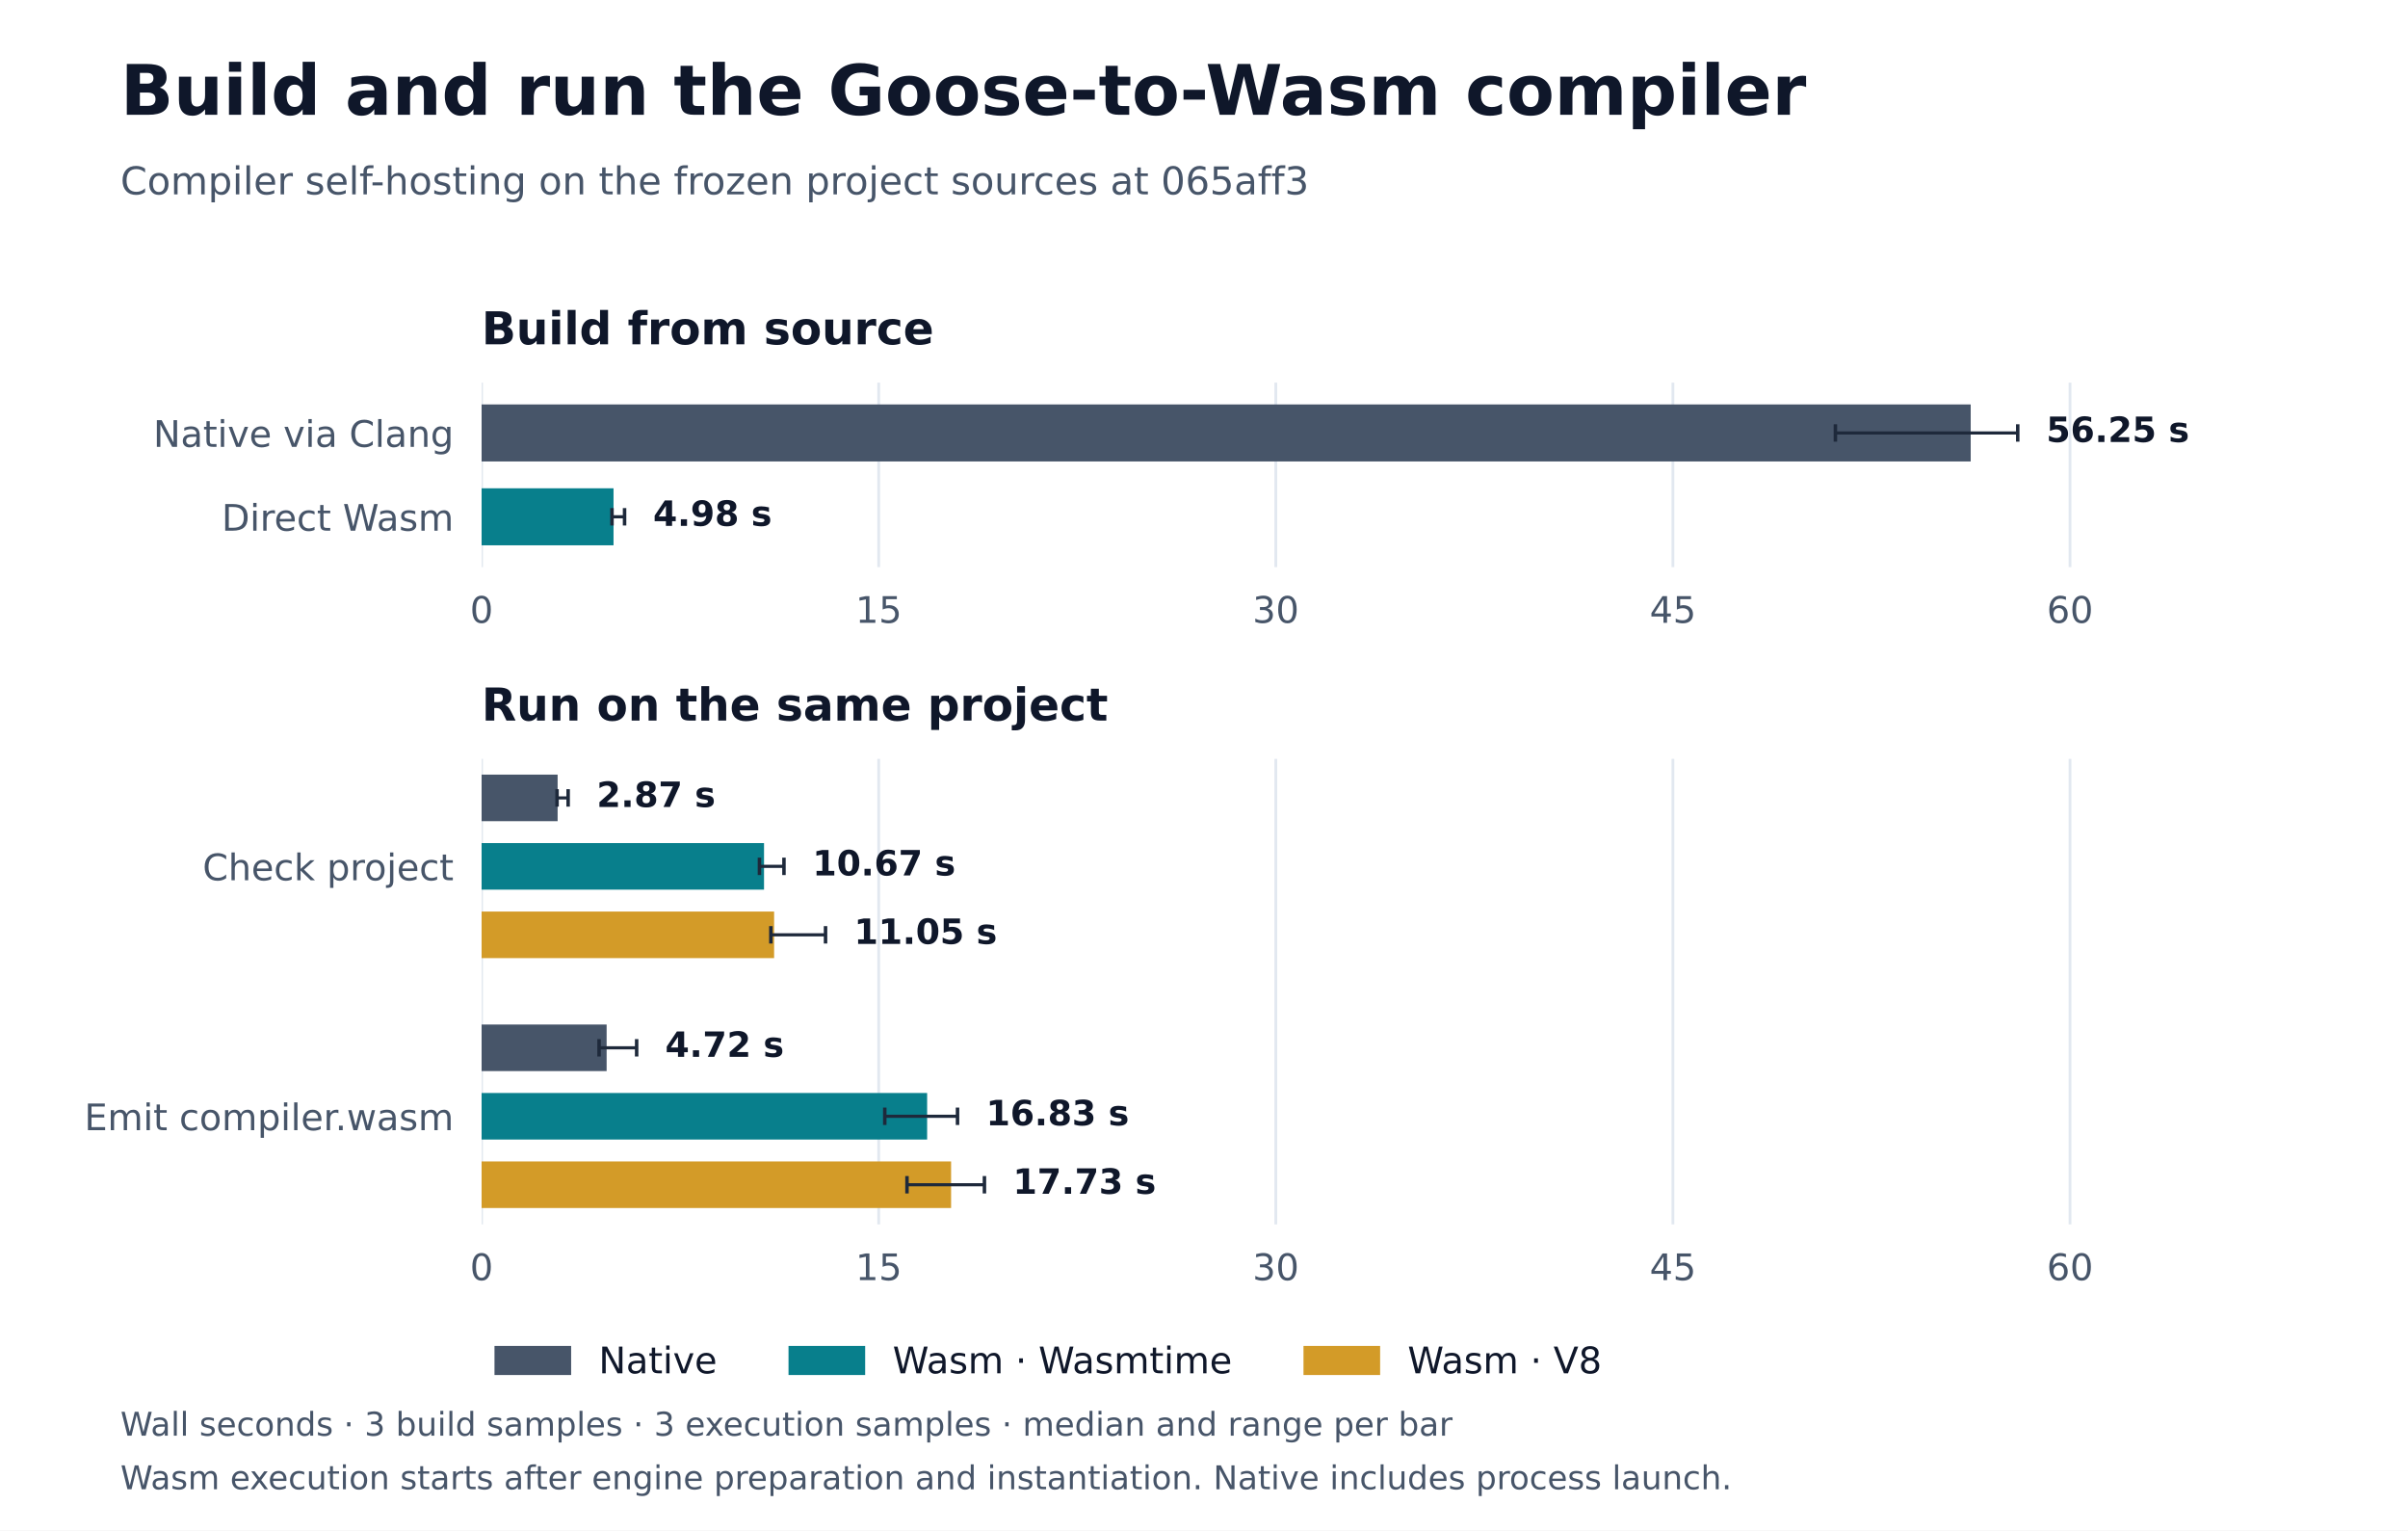
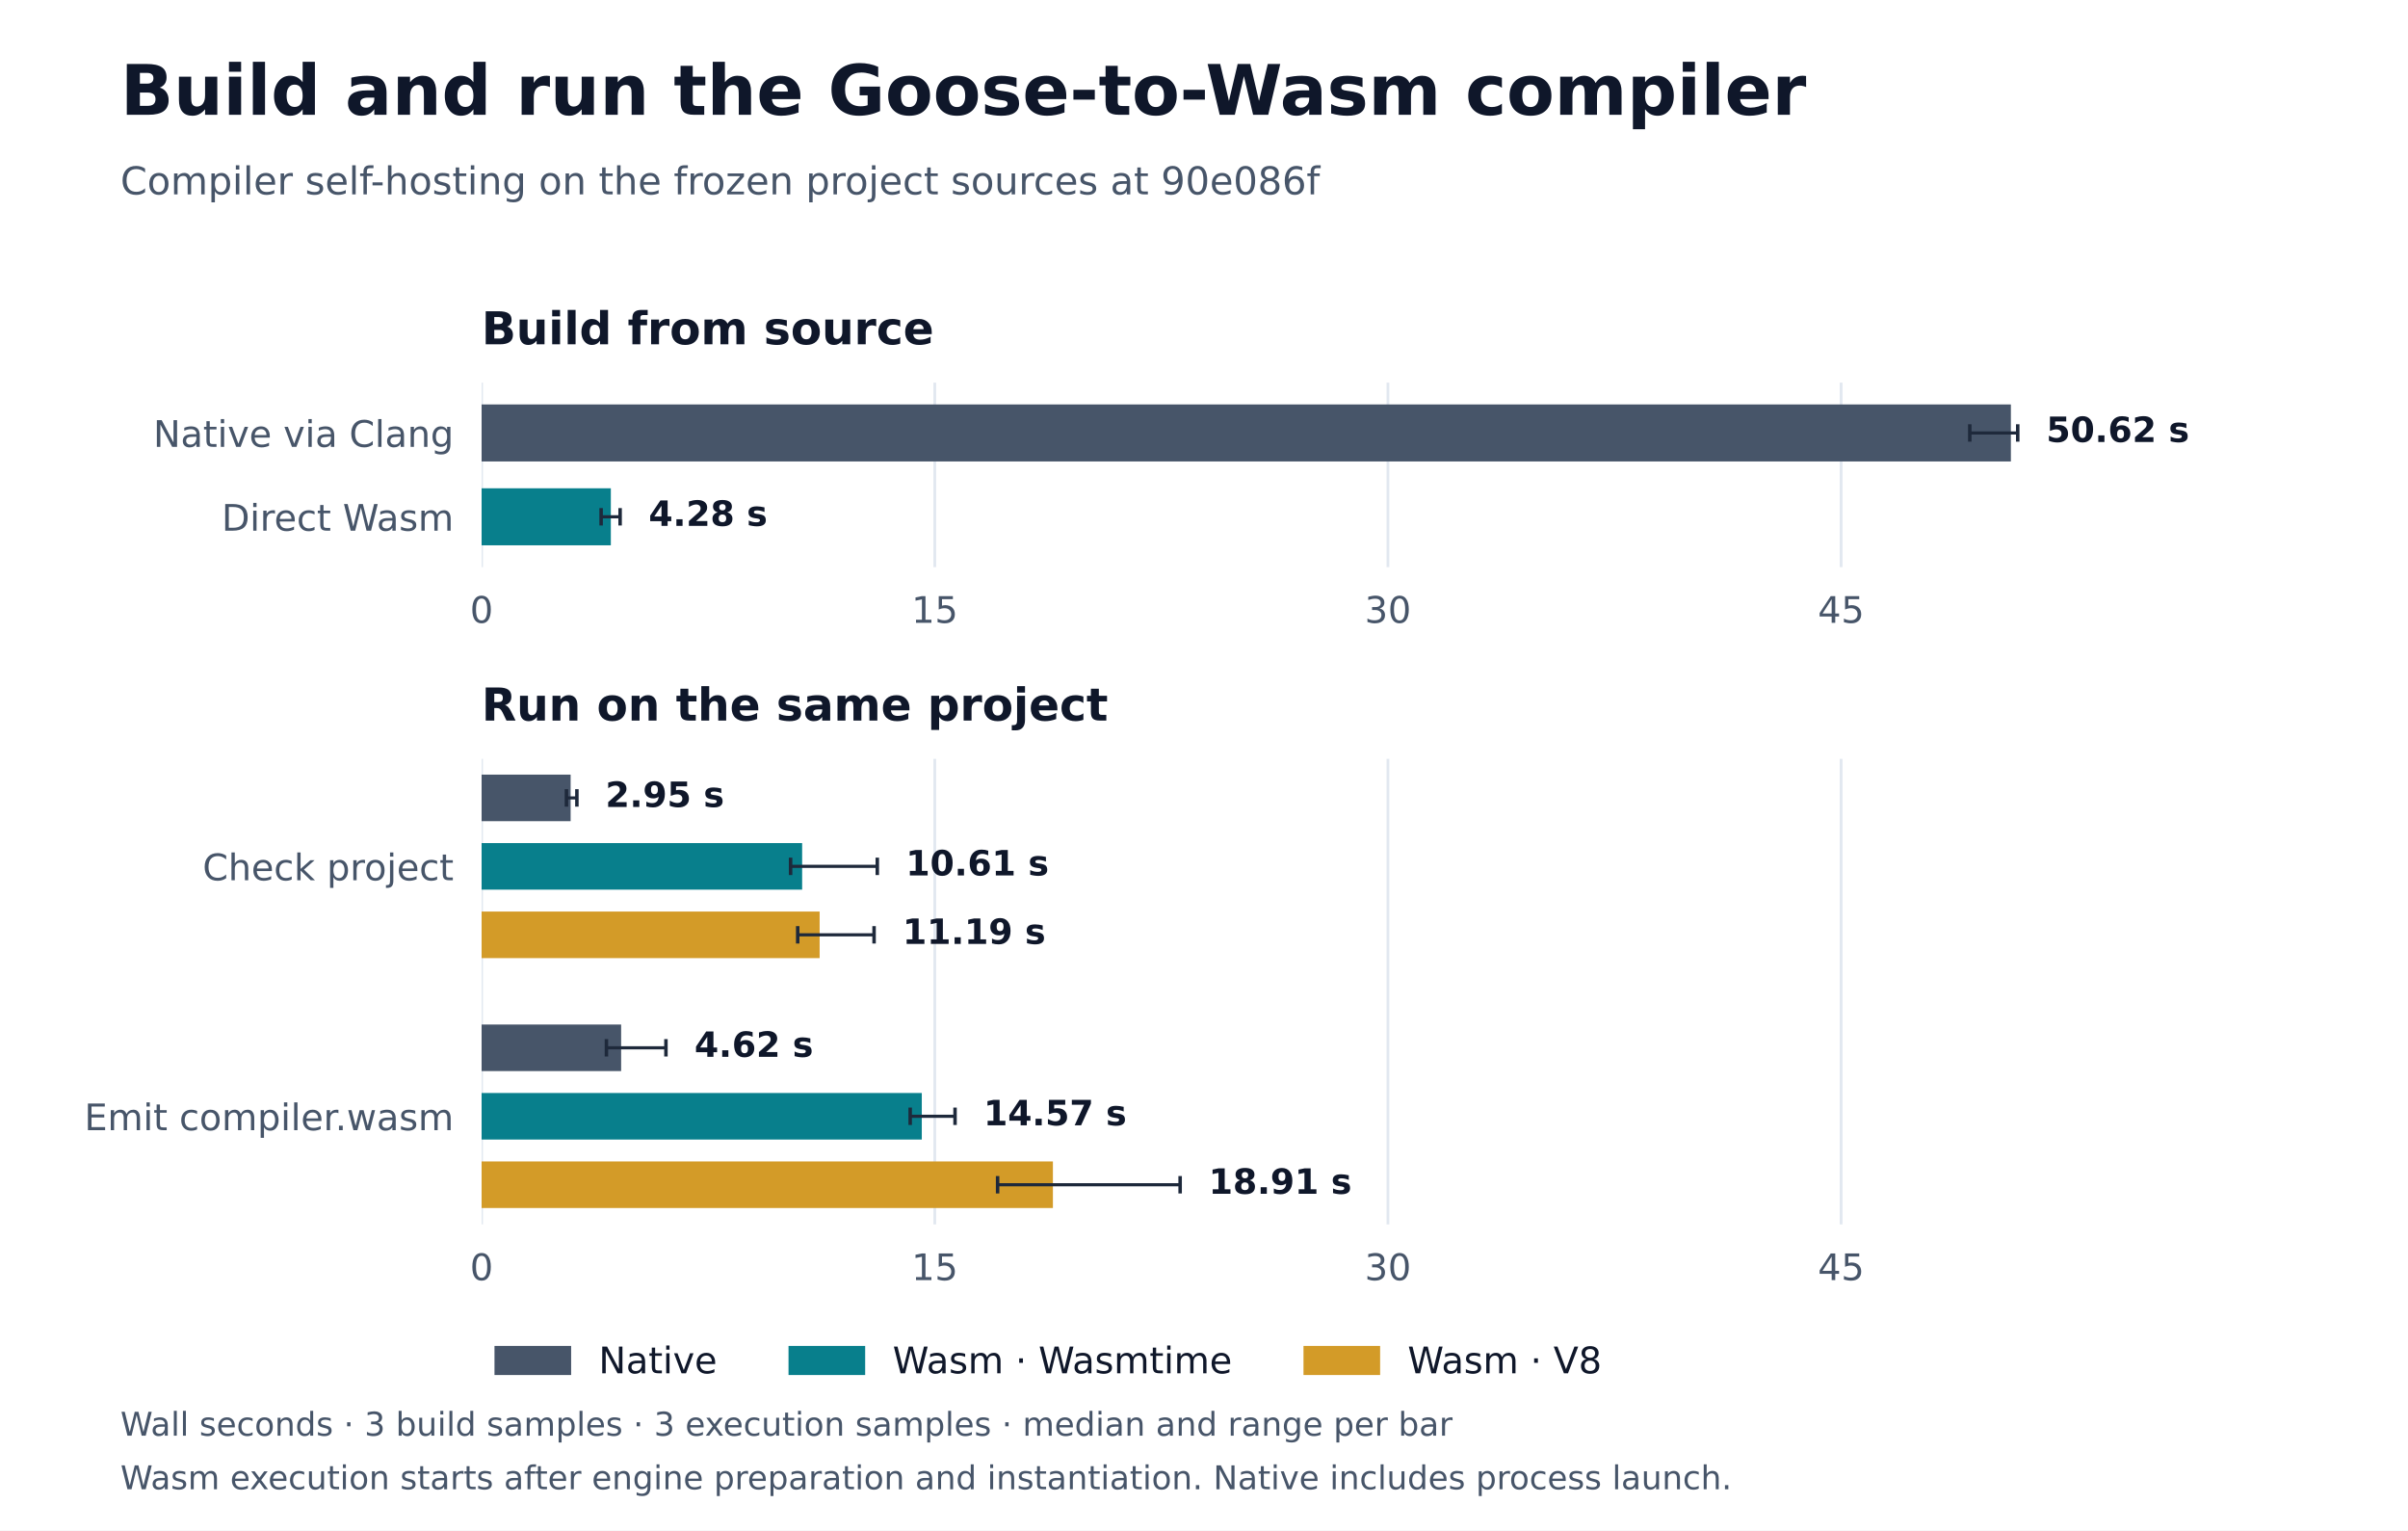
<svg xmlns="http://www.w3.org/2000/svg" xmlns:xlink="http://www.w3.org/1999/xlink" width="691.2pt" height="439.2pt" viewBox="0 0 691.2 439.2" version="1.1">
  <defs>
    <style type="text/css">*{stroke-linejoin: round; stroke-linecap: butt}</style>
  </defs>
  <g id="figure_1">
    <g id="patch_1">
      <path d="M 0 439.2 L 691.2 439.2 L 691.2 0 L 0 0 z " style="fill: #ffffff" />
    </g>
    <g id="axes_1">
      <g id="patch_2">
        <path d="M 138.24 162.735 L 649.728 162.735 L 649.728 109.8 L 138.24 109.8 z " style="fill: #ffffff" />
      </g>
      <g id="matplotlib.axis_1">
        <g id="xtick_1">
          <g id="line2d_1">
            <path d="M 138.24 162.735 L 138.24 109.8 " clip-path="url(#p8ee280f286)" style="fill: none; stroke: #e2e8f0; stroke-width: 0.8; stroke-linecap: square" />
          </g>
          <g id="line2d_2" />
          <g id="text_1">
            <text style="font-size: 10.5px; font-family: 'DejaVu Sans'; text-anchor: middle; fill: #475569" x="138.24" y="178.713" transform="rotate(-0 138.24 178.7125)">0</text>
          </g>
        </g>
        <g id="xtick_2">
          <g id="line2d_3">
-             <path d="M 252.226 162.735 L 252.226 109.8 " clip-path="url(#p8ee280f286)" style="fill: none; stroke: #e2e8f0; stroke-width: 0.8; stroke-linecap: square" />
+             <path d="M 268.319 162.735 L 268.319 109.8 " clip-path="url(#p8ee280f286)" style="fill: none; stroke: #e2e8f0; stroke-width: 0.8; stroke-linecap: square" />
          </g>
          <g id="line2d_4" />
          <g id="text_2">
-             <text style="font-size: 10.5px; font-family: 'DejaVu Sans'; text-anchor: middle; fill: #475569" x="252.226" y="178.713" transform="rotate(-0 252.2257 178.7125)">15</text>
+             <text style="font-size: 10.5px; font-family: 'DejaVu Sans'; text-anchor: middle; fill: #475569" x="268.319" y="178.713" transform="rotate(-0 268.3189 178.7125)">15</text>
          </g>
        </g>
        <g id="xtick_3">
          <g id="line2d_5">
-             <path d="M 366.211 162.735 L 366.211 109.8 " clip-path="url(#p8ee280f286)" style="fill: none; stroke: #e2e8f0; stroke-width: 0.8; stroke-linecap: square" />
+             <path d="M 398.398 162.735 L 398.398 109.8 " clip-path="url(#p8ee280f286)" style="fill: none; stroke: #e2e8f0; stroke-width: 0.8; stroke-linecap: square" />
          </g>
          <g id="line2d_6" />
          <g id="text_3">
-             <text style="font-size: 10.5px; font-family: 'DejaVu Sans'; text-anchor: middle; fill: #475569" x="366.211" y="178.713" transform="rotate(-0 366.2115 178.7125)">30</text>
+             <text style="font-size: 10.5px; font-family: 'DejaVu Sans'; text-anchor: middle; fill: #475569" x="398.398" y="178.713" transform="rotate(-0 398.3977 178.7125)">30</text>
          </g>
        </g>
        <g id="xtick_4">
          <g id="line2d_7">
-             <path d="M 480.197 162.735 L 480.197 109.8 " clip-path="url(#p8ee280f286)" style="fill: none; stroke: #e2e8f0; stroke-width: 0.8; stroke-linecap: square" />
+             <path d="M 528.477 162.735 L 528.477 109.8 " clip-path="url(#p8ee280f286)" style="fill: none; stroke: #e2e8f0; stroke-width: 0.8; stroke-linecap: square" />
          </g>
          <g id="line2d_8" />
          <g id="text_4">
-             <text style="font-size: 10.5px; font-family: 'DejaVu Sans'; text-anchor: middle; fill: #475569" x="480.197" y="178.713" transform="rotate(-0 480.1972 178.7125)">45</text>
-           </g>
-         </g>
-         <g id="xtick_5">
-           <g id="line2d_9">
-             <path d="M 594.183 162.735 L 594.183 109.8 " clip-path="url(#p8ee280f286)" style="fill: none; stroke: #e2e8f0; stroke-width: 0.8; stroke-linecap: square" />
-           </g>
-           <g id="line2d_10" />
-           <g id="text_5">
-             <text style="font-size: 10.5px; font-family: 'DejaVu Sans'; text-anchor: middle; fill: #475569" x="594.183" y="178.713" transform="rotate(-0 594.1829 178.7125)">60</text>
+             <text style="font-size: 10.5px; font-family: 'DejaVu Sans'; text-anchor: middle; fill: #475569" x="528.477" y="178.713" transform="rotate(-0 528.4766 178.7125)">45</text>
          </g>
        </g>
      </g>
      <g id="matplotlib.axis_2">
        <g id="ytick_1">
-           <g id="line2d_11" />
+           <g id="line2d_9" />
+           <g id="text_5">
+             <text style="font-size: 10.5px; font-family: 'DejaVu Sans'; text-anchor: end; fill: #475569" x="130.24" y="128.226" transform="rotate(-0 130.24 128.226)">Native via Clang</text>
+           </g>
+         </g>
+         <g id="ytick_2">
+           <g id="line2d_10" />
          <g id="text_6">
-             <text style="font-size: 10.5px; font-family: 'DejaVu Sans'; text-anchor: end; fill: #475569" x="130.24" y="128.226" transform="rotate(-0 130.24 128.226)">Native via Clang</text>
-           </g>
-         </g>
-         <g id="ytick_2">
-           <g id="line2d_12" />
-           <g id="text_7">
            <text style="font-size: 10.5px; font-family: 'DejaVu Sans'; text-anchor: end; fill: #475569" x="130.24" y="152.287" transform="rotate(-0 130.24 152.2874)">Direct Wasm</text>
          </g>
        </g>
      </g>
      <g id="patch_3">
-         <path d="M 138.24 116.056 L 565.676 116.056 L 565.676 132.418 L 138.24 132.418 z " clip-path="url(#p8ee280f286)" style="fill: #475569" />
+         <path d="M 138.24 116.056 L 577.211 116.056 L 577.211 132.418 L 138.24 132.418 z " clip-path="url(#p8ee280f286)" style="fill: #475569" />
      </g>
      <g id="patch_4">
-         <path d="M 138.24 140.117 L 176.109 140.117 L 176.109 156.479 L 138.24 156.479 z " clip-path="url(#p8ee280f286)" style="fill: #087f8c" />
+         <path d="M 138.24 140.117 L 175.336 140.117 L 175.336 156.479 L 138.24 156.479 z " clip-path="url(#p8ee280f286)" style="fill: #087f8c" />
      </g>
      <g id="LineCollection_1">
-         <path d="M 526.841 124.237 L 579.178 124.237 " clip-path="url(#p8ee280f286)" style="fill: none; stroke: #1e293b; stroke-width: 0.9" />
-       </g>
-       <g id="line2d_13">
+         <path d="M 565.412 124.237 L 579.178 124.237 " clip-path="url(#p8ee280f286)" style="fill: none; stroke: #1e293b; stroke-width: 0.9" />
+       </g>
+       <g id="line2d_11">
        <defs>
          <path id="m0acf684bec" d="M 0 2.5 L 0 -2.5 " style="stroke: #1e293b" />
        </defs>
        <g clip-path="url(#p8ee280f286)">
-           <use xlink:href="#m0acf684bec" x="526.841" y="124.237" style="fill: #1f77b4; stroke: #1e293b" />
+           <use xlink:href="#m0acf684bec" x="565.412" y="124.237" style="fill: #1f77b4; stroke: #1e293b" />
+         </g>
+       </g>
+       <g id="line2d_12">
+         <g clip-path="url(#p8ee280f286)">
+           <use xlink:href="#m0acf684bec" x="579.178" y="124.237" style="fill: #1f77b4; stroke: #1e293b" />
+         </g>
+       </g>
+       <g id="LineCollection_2">
+         <path d="M 172.549 148.298 L 178 148.298 " clip-path="url(#p8ee280f286)" style="fill: none; stroke: #1e293b; stroke-width: 0.9" />
+       </g>
+       <g id="line2d_13">
+         <g clip-path="url(#p8ee280f286)">
+           <use xlink:href="#m0acf684bec" x="172.549" y="148.298" style="fill: #1f77b4; stroke: #1e293b" />
        </g>
      </g>
      <g id="line2d_14">
        <g clip-path="url(#p8ee280f286)">
-           <use xlink:href="#m0acf684bec" x="579.178" y="124.237" style="fill: #1f77b4; stroke: #1e293b" />
-         </g>
-       </g>
-       <g id="LineCollection_2">
-         <path d="M 175.667 148.298 L 179.277 148.298 " clip-path="url(#p8ee280f286)" style="fill: none; stroke: #1e293b; stroke-width: 0.9" />
-       </g>
-       <g id="line2d_15">
-         <g clip-path="url(#p8ee280f286)">
-           <use xlink:href="#m0acf684bec" x="175.667" y="148.298" style="fill: #1f77b4; stroke: #1e293b" />
-         </g>
-       </g>
-       <g id="line2d_16">
-         <g clip-path="url(#p8ee280f286)">
-           <use xlink:href="#m0acf684bec" x="179.277" y="148.298" style="fill: #1f77b4; stroke: #1e293b" />
-         </g>
+           <use xlink:href="#m0acf684bec" x="178" y="148.298" style="fill: #1f77b4; stroke: #1e293b" />
+         </g>
+       </g>
+       <g id="text_7">
+         <text style="font-weight: 700; font-size: 10px; font-family: 'DejaVu Sans'; text-anchor: start; fill: #0f172a" x="587.362" y="126.834" transform="rotate(-0 587.3617 126.8345)">50.62 s</text>
      </g>
      <g id="text_8">
-         <text style="font-weight: 700; font-size: 10px; font-family: 'DejaVu Sans'; text-anchor: start; fill: #0f172a" x="587.362" y="126.834" transform="rotate(-0 587.3617 126.8345)">56.25 s</text>
+         <text style="font-weight: 700; font-size: 10px; font-family: 'DejaVu Sans'; text-anchor: start; fill: #0f172a" x="186.184" y="150.896" transform="rotate(-0 186.184 150.8958)">4.28 s</text>
      </g>
      <g id="text_9">
-         <text style="font-weight: 700; font-size: 10px; font-family: 'DejaVu Sans'; text-anchor: start; fill: #0f172a" x="187.461" y="150.896" transform="rotate(-0 187.4612 150.8958)">4.98 s</text>
-       </g>
-       <g id="text_10">
        <text style="font-weight: 700; font-size: 13px; font-family: 'DejaVu Sans'; text-anchor: start; fill: #0f172a" x="138.24" y="98.8" transform="rotate(-0 138.24 98.8)">Build from source</text>
      </g>
    </g>
    <g id="axes_2">
      <g id="patch_5">
        <path d="M 138.24 351.36 L 649.728 351.36 L 649.728 217.762 L 138.24 217.762 z " style="fill: #ffffff" />
      </g>
      <g id="matplotlib.axis_3">
+         <g id="xtick_5">
+           <g id="line2d_15">
+             <path d="M 138.24 351.36 L 138.24 217.762 " clip-path="url(#p224face17b)" style="fill: none; stroke: #e2e8f0; stroke-width: 0.8; stroke-linecap: square" />
+           </g>
+           <g id="line2d_16" />
+           <g id="text_10">
+             <text style="font-size: 10.5px; font-family: 'DejaVu Sans'; text-anchor: middle; fill: #475569" x="138.24" y="367.338" transform="rotate(-0 138.24 367.3375)">0</text>
+           </g>
+         </g>
        <g id="xtick_6">
          <g id="line2d_17">
-             <path d="M 138.24 351.36 L 138.24 217.762 " clip-path="url(#p224face17b)" style="fill: none; stroke: #e2e8f0; stroke-width: 0.8; stroke-linecap: square" />
+             <path d="M 268.319 351.36 L 268.319 217.762 " clip-path="url(#p224face17b)" style="fill: none; stroke: #e2e8f0; stroke-width: 0.8; stroke-linecap: square" />
          </g>
          <g id="line2d_18" />
          <g id="text_11">
-             <text style="font-size: 10.5px; font-family: 'DejaVu Sans'; text-anchor: middle; fill: #475569" x="138.24" y="367.338" transform="rotate(-0 138.24 367.3375)">0</text>
+             <text style="font-size: 10.5px; font-family: 'DejaVu Sans'; text-anchor: middle; fill: #475569" x="268.319" y="367.338" transform="rotate(-0 268.3189 367.3375)">15</text>
          </g>
        </g>
        <g id="xtick_7">
          <g id="line2d_19">
-             <path d="M 252.226 351.36 L 252.226 217.762 " clip-path="url(#p224face17b)" style="fill: none; stroke: #e2e8f0; stroke-width: 0.8; stroke-linecap: square" />
+             <path d="M 398.398 351.36 L 398.398 217.762 " clip-path="url(#p224face17b)" style="fill: none; stroke: #e2e8f0; stroke-width: 0.8; stroke-linecap: square" />
          </g>
          <g id="line2d_20" />
          <g id="text_12">
-             <text style="font-size: 10.5px; font-family: 'DejaVu Sans'; text-anchor: middle; fill: #475569" x="252.226" y="367.338" transform="rotate(-0 252.2257 367.3375)">15</text>
+             <text style="font-size: 10.5px; font-family: 'DejaVu Sans'; text-anchor: middle; fill: #475569" x="398.398" y="367.338" transform="rotate(-0 398.3977 367.3375)">30</text>
          </g>
        </g>
        <g id="xtick_8">
          <g id="line2d_21">
-             <path d="M 366.211 351.36 L 366.211 217.762 " clip-path="url(#p224face17b)" style="fill: none; stroke: #e2e8f0; stroke-width: 0.8; stroke-linecap: square" />
+             <path d="M 528.477 351.36 L 528.477 217.762 " clip-path="url(#p224face17b)" style="fill: none; stroke: #e2e8f0; stroke-width: 0.8; stroke-linecap: square" />
          </g>
          <g id="line2d_22" />
          <g id="text_13">
-             <text style="font-size: 10.5px; font-family: 'DejaVu Sans'; text-anchor: middle; fill: #475569" x="366.211" y="367.338" transform="rotate(-0 366.2115 367.3375)">30</text>
-           </g>
-         </g>
-         <g id="xtick_9">
-           <g id="line2d_23">
-             <path d="M 480.197 351.36 L 480.197 217.762 " clip-path="url(#p224face17b)" style="fill: none; stroke: #e2e8f0; stroke-width: 0.8; stroke-linecap: square" />
-           </g>
-           <g id="line2d_24" />
-           <g id="text_14">
-             <text style="font-size: 10.5px; font-family: 'DejaVu Sans'; text-anchor: middle; fill: #475569" x="480.197" y="367.338" transform="rotate(-0 480.1972 367.3375)">45</text>
-           </g>
-         </g>
-         <g id="xtick_10">
-           <g id="line2d_25">
-             <path d="M 594.183 351.36 L 594.183 217.762 " clip-path="url(#p224face17b)" style="fill: none; stroke: #e2e8f0; stroke-width: 0.8; stroke-linecap: square" />
-           </g>
-           <g id="line2d_26" />
-           <g id="text_15">
-             <text style="font-size: 10.5px; font-family: 'DejaVu Sans'; text-anchor: middle; fill: #475569" x="594.183" y="367.338" transform="rotate(-0 594.1829 367.3375)">60</text>
+             <text style="font-size: 10.5px; font-family: 'DejaVu Sans'; text-anchor: middle; fill: #475569" x="528.477" y="367.338" transform="rotate(-0 528.4766 367.3375)">45</text>
          </g>
        </g>
      </g>
      <g id="matplotlib.axis_4">
        <g id="ytick_3">
-           <g id="line2d_27" />
-           <g id="text_16">
+           <g id="line2d_23" />
+           <g id="text_14">
            <text style="font-size: 10.5px; font-family: 'DejaVu Sans'; text-anchor: end; fill: #475569" x="130.24" y="252.597" transform="rotate(-0 130.24 252.5967)">Check project</text>
          </g>
        </g>
        <g id="ytick_4">
-           <g id="line2d_28" />
-           <g id="text_17">
+           <g id="line2d_24" />
+           <g id="text_15">
            <text style="font-size: 10.5px; font-family: 'DejaVu Sans'; text-anchor: end; fill: #475569" x="130.24" y="324.307" transform="rotate(-0 130.24 324.3073)">Emit compiler.wasm</text>
          </g>
        </g>
      </g>
      <g id="patch_6">
-         <path d="M 138.24 222.281 L 160.064 222.281 L 160.064 235.641 L 138.24 235.641 z " clip-path="url(#p224face17b)" style="fill: #475569" />
+         <path d="M 138.24 222.281 L 163.794 222.281 L 163.794 235.641 L 138.24 235.641 z " clip-path="url(#p224face17b)" style="fill: #475569" />
      </g>
      <g id="patch_7">
-         <path d="M 138.24 241.928 L 219.308 241.928 L 219.308 255.287 L 138.24 255.287 z " clip-path="url(#p224face17b)" style="fill: #087f8c" />
+         <path d="M 138.24 241.928 L 230.249 241.928 L 230.249 255.287 L 138.24 255.287 z " clip-path="url(#p224face17b)" style="fill: #087f8c" />
      </g>
      <g id="patch_8">
-         <path d="M 138.24 261.574 L 222.202 261.574 L 222.202 274.934 L 138.24 274.934 z " clip-path="url(#p224face17b)" style="fill: #d39b28" />
+         <path d="M 138.24 261.574 L 235.272 261.574 L 235.272 274.934 L 138.24 274.934 z " clip-path="url(#p224face17b)" style="fill: #d39b28" />
      </g>
      <g id="patch_9">
-         <path d="M 138.24 293.992 L 174.13 293.992 L 174.13 307.351 L 138.24 307.351 z " clip-path="url(#p224face17b)" style="fill: #475569" />
+         <path d="M 138.24 293.992 L 178.293 293.992 L 178.293 307.351 L 138.24 307.351 z " clip-path="url(#p224face17b)" style="fill: #475569" />
      </g>
      <g id="patch_10">
-         <path d="M 138.24 313.638 L 266.126 313.638 L 266.126 326.998 L 138.24 326.998 z " clip-path="url(#p224face17b)" style="fill: #087f8c" />
+         <path d="M 138.24 313.638 L 264.596 313.638 L 264.596 326.998 L 138.24 326.998 z " clip-path="url(#p224face17b)" style="fill: #087f8c" />
      </g>
      <g id="patch_11">
-         <path d="M 138.24 333.285 L 273.004 333.285 L 273.004 346.645 L 138.24 346.645 z " clip-path="url(#p224face17b)" style="fill: #d39b28" />
+         <path d="M 138.24 333.285 L 302.228 333.285 L 302.228 346.645 L 138.24 346.645 z " clip-path="url(#p224face17b)" style="fill: #d39b28" />
      </g>
      <g id="LineCollection_3">
-         <path d="M 159.897 228.961 L 163.08 228.961 " clip-path="url(#p224face17b)" style="fill: none; stroke: #1e293b; stroke-width: 0.9" />
+         <path d="M 162.592 228.961 L 165.592 228.961 " clip-path="url(#p224face17b)" style="fill: none; stroke: #1e293b; stroke-width: 0.9" />
+       </g>
+       <g id="line2d_25">
+         <g clip-path="url(#p224face17b)">
+           <use xlink:href="#m0acf684bec" x="162.592" y="228.961" style="fill: #1f77b4; stroke: #1e293b" />
+         </g>
+       </g>
+       <g id="line2d_26">
+         <g clip-path="url(#p224face17b)">
+           <use xlink:href="#m0acf684bec" x="165.592" y="228.961" style="fill: #1f77b4; stroke: #1e293b" />
+         </g>
+       </g>
+       <g id="LineCollection_4">
+         <path d="M 226.932 248.608 L 251.821 248.608 " clip-path="url(#p224face17b)" style="fill: none; stroke: #1e293b; stroke-width: 0.9" />
+       </g>
+       <g id="line2d_27">
+         <g clip-path="url(#p224face17b)">
+           <use xlink:href="#m0acf684bec" x="226.932" y="248.608" style="fill: #1f77b4; stroke: #1e293b" />
+         </g>
+       </g>
+       <g id="line2d_28">
+         <g clip-path="url(#p224face17b)">
+           <use xlink:href="#m0acf684bec" x="251.821" y="248.608" style="fill: #1f77b4; stroke: #1e293b" />
+         </g>
+       </g>
+       <g id="LineCollection_5">
+         <path d="M 228.977 268.254 L 250.896 268.254 " clip-path="url(#p224face17b)" style="fill: none; stroke: #1e293b; stroke-width: 0.9" />
      </g>
      <g id="line2d_29">
        <g clip-path="url(#p224face17b)">
-           <use xlink:href="#m0acf684bec" x="159.897" y="228.961" style="fill: #1f77b4; stroke: #1e293b" />
+           <use xlink:href="#m0acf684bec" x="228.977" y="268.254" style="fill: #1f77b4; stroke: #1e293b" />
        </g>
      </g>
      <g id="line2d_30">
        <g clip-path="url(#p224face17b)">
-           <use xlink:href="#m0acf684bec" x="163.08" y="228.961" style="fill: #1f77b4; stroke: #1e293b" />
-         </g>
-       </g>
-       <g id="LineCollection_4">
-         <path d="M 217.992 248.608 L 225.029 248.608 " clip-path="url(#p224face17b)" style="fill: none; stroke: #1e293b; stroke-width: 0.9" />
+           <use xlink:href="#m0acf684bec" x="250.896" y="268.254" style="fill: #1f77b4; stroke: #1e293b" />
+         </g>
+       </g>
+       <g id="LineCollection_6">
+         <path d="M 174.07 300.671 L 191.152 300.671 " clip-path="url(#p224face17b)" style="fill: none; stroke: #1e293b; stroke-width: 0.9" />
      </g>
      <g id="line2d_31">
        <g clip-path="url(#p224face17b)">
-           <use xlink:href="#m0acf684bec" x="217.992" y="248.608" style="fill: #1f77b4; stroke: #1e293b" />
+           <use xlink:href="#m0acf684bec" x="174.07" y="300.671" style="fill: #1f77b4; stroke: #1e293b" />
        </g>
      </g>
      <g id="line2d_32">
        <g clip-path="url(#p224face17b)">
-           <use xlink:href="#m0acf684bec" x="225.029" y="248.608" style="fill: #1f77b4; stroke: #1e293b" />
-         </g>
-       </g>
-       <g id="LineCollection_5">
-         <path d="M 221.269 268.254 L 236.965 268.254 " clip-path="url(#p224face17b)" style="fill: none; stroke: #1e293b; stroke-width: 0.9" />
+           <use xlink:href="#m0acf684bec" x="191.152" y="300.671" style="fill: #1f77b4; stroke: #1e293b" />
+         </g>
+       </g>
+       <g id="LineCollection_7">
+         <path d="M 261.263 320.318 L 274.139 320.318 " clip-path="url(#p224face17b)" style="fill: none; stroke: #1e293b; stroke-width: 0.9" />
      </g>
      <g id="line2d_33">
        <g clip-path="url(#p224face17b)">
-           <use xlink:href="#m0acf684bec" x="221.269" y="268.254" style="fill: #1f77b4; stroke: #1e293b" />
+           <use xlink:href="#m0acf684bec" x="261.263" y="320.318" style="fill: #1f77b4; stroke: #1e293b" />
        </g>
      </g>
      <g id="line2d_34">
        <g clip-path="url(#p224face17b)">
-           <use xlink:href="#m0acf684bec" x="236.965" y="268.254" style="fill: #1f77b4; stroke: #1e293b" />
-         </g>
-       </g>
-       <g id="LineCollection_6">
-         <path d="M 171.955 300.671 L 182.746 300.671 " clip-path="url(#p224face17b)" style="fill: none; stroke: #1e293b; stroke-width: 0.9" />
+           <use xlink:href="#m0acf684bec" x="274.139" y="320.318" style="fill: #1f77b4; stroke: #1e293b" />
+         </g>
+       </g>
+       <g id="LineCollection_8">
+         <path d="M 286.357 339.965 L 338.748 339.965 " clip-path="url(#p224face17b)" style="fill: none; stroke: #1e293b; stroke-width: 0.9" />
      </g>
      <g id="line2d_35">
        <g clip-path="url(#p224face17b)">
-           <use xlink:href="#m0acf684bec" x="171.955" y="300.671" style="fill: #1f77b4; stroke: #1e293b" />
+           <use xlink:href="#m0acf684bec" x="286.357" y="339.965" style="fill: #1f77b4; stroke: #1e293b" />
        </g>
      </g>
      <g id="line2d_36">
        <g clip-path="url(#p224face17b)">
-           <use xlink:href="#m0acf684bec" x="182.746" y="300.671" style="fill: #1f77b4; stroke: #1e293b" />
-         </g>
-       </g>
-       <g id="LineCollection_7">
-         <path d="M 253.969 320.318 L 274.848 320.318 " clip-path="url(#p224face17b)" style="fill: none; stroke: #1e293b; stroke-width: 0.9" />
-       </g>
-       <g id="line2d_37">
-         <g clip-path="url(#p224face17b)">
-           <use xlink:href="#m0acf684bec" x="253.969" y="320.318" style="fill: #1f77b4; stroke: #1e293b" />
-         </g>
-       </g>
-       <g id="line2d_38">
-         <g clip-path="url(#p224face17b)">
-           <use xlink:href="#m0acf684bec" x="274.848" y="320.318" style="fill: #1f77b4; stroke: #1e293b" />
-         </g>
-       </g>
-       <g id="LineCollection_8">
-         <path d="M 260.344 339.965 L 282.573 339.965 " clip-path="url(#p224face17b)" style="fill: none; stroke: #1e293b; stroke-width: 0.9" />
-       </g>
-       <g id="line2d_39">
-         <g clip-path="url(#p224face17b)">
-           <use xlink:href="#m0acf684bec" x="260.344" y="339.965" style="fill: #1f77b4; stroke: #1e293b" />
-         </g>
-       </g>
-       <g id="line2d_40">
-         <g clip-path="url(#p224face17b)">
-           <use xlink:href="#m0acf684bec" x="282.573" y="339.965" style="fill: #1f77b4; stroke: #1e293b" />
-         </g>
+           <use xlink:href="#m0acf684bec" x="338.748" y="339.965" style="fill: #1f77b4; stroke: #1e293b" />
+         </g>
+       </g>
+       <g id="text_16">
+         <text style="font-weight: 700; font-size: 10px; font-family: 'DejaVu Sans'; text-anchor: start; fill: #0f172a" x="173.775" y="231.558" transform="rotate(-0 173.7755 231.5585)">2.95 s</text>
+       </g>
+       <g id="text_17">
+         <text style="font-weight: 700; font-size: 10px; font-family: 'DejaVu Sans'; text-anchor: start; fill: #0f172a" x="260.005" y="251.205" transform="rotate(-0 260.005 251.2052)">10.61 s</text>
      </g>
      <g id="text_18">
-         <text style="font-weight: 700; font-size: 10px; font-family: 'DejaVu Sans'; text-anchor: start; fill: #0f172a" x="171.263" y="231.558" transform="rotate(-0 171.2634 231.5585)">2.87 s</text>
+         <text style="font-weight: 700; font-size: 10px; font-family: 'DejaVu Sans'; text-anchor: start; fill: #0f172a" x="259.08" y="270.852" transform="rotate(-0 259.08 270.8519)">11.19 s</text>
      </g>
      <g id="text_19">
-         <text style="font-weight: 700; font-size: 10px; font-family: 'DejaVu Sans'; text-anchor: start; fill: #0f172a" x="233.213" y="251.205" transform="rotate(-0 233.2125 251.2052)">10.67 s</text>
+         <text style="font-weight: 700; font-size: 10px; font-family: 'DejaVu Sans'; text-anchor: start; fill: #0f172a" x="199.335" y="303.269" transform="rotate(-0 199.3354 303.2691)">4.62 s</text>
      </g>
      <g id="text_20">
-         <text style="font-weight: 700; font-size: 10px; font-family: 'DejaVu Sans'; text-anchor: start; fill: #0f172a" x="245.149" y="270.852" transform="rotate(-0 245.1492 270.8519)">11.05 s</text>
+         <text style="font-weight: 700; font-size: 10px; font-family: 'DejaVu Sans'; text-anchor: start; fill: #0f172a" x="282.322" y="322.916" transform="rotate(-0 282.3224 322.9158)">14.57 s</text>
      </g>
      <g id="text_21">
-         <text style="font-weight: 700; font-size: 10px; font-family: 'DejaVu Sans'; text-anchor: start; fill: #0f172a" x="190.93" y="303.269" transform="rotate(-0 190.9295 303.2691)">4.72 s</text>
+         <text style="font-weight: 700; font-size: 10px; font-family: 'DejaVu Sans'; text-anchor: start; fill: #0f172a" x="346.932" y="342.563" transform="rotate(-0 346.9321 342.5625)">18.91 s</text>
      </g>
      <g id="text_22">
-         <text style="font-weight: 700; font-size: 10px; font-family: 'DejaVu Sans'; text-anchor: start; fill: #0f172a" x="283.032" y="322.916" transform="rotate(-0 283.0318 322.9158)">16.83 s</text>
-       </g>
-       <g id="text_23">
-         <text style="font-weight: 700; font-size: 10px; font-family: 'DejaVu Sans'; text-anchor: start; fill: #0f172a" x="290.757" y="342.563" transform="rotate(-0 290.7567 342.5625)">17.73 s</text>
-       </g>
-       <g id="text_24">
        <text style="font-weight: 700; font-size: 13px; font-family: 'DejaVu Sans'; text-anchor: start; fill: #0f172a" x="138.24" y="206.762" transform="rotate(-0 138.24 206.7622)">Run on the same project</text>
      </g>
      <g id="legend_1">
        <g id="patch_12">
          <path d="M 142.44 394.069 L 163.44 394.069 L 163.44 386.719 L 142.44 386.719 z " style="fill: #475569; stroke: #475569; stroke-linejoin: miter" />
        </g>
-         <g id="text_25">
+         <g id="text_23">
          <text style="font-size: 10.5px; font-family: 'DejaVu Sans'; text-anchor: start; fill: #0f172a" x="171.84" y="394.069" transform="rotate(-0 171.84 394.0687)">Native</text>
        </g>
        <g id="patch_13">
          <path d="M 226.839 394.069 L 247.839 394.069 L 247.839 386.719 L 226.839 386.719 z " style="fill: #087f8c; stroke: #087f8c; stroke-linejoin: miter" />
        </g>
-         <g id="text_26">
+         <g id="text_24">
          <text style="font-size: 10.5px; font-family: 'DejaVu Sans'; text-anchor: start; fill: #0f172a" x="256.239" y="394.069" transform="rotate(-0 256.2387 394.0687)">Wasm · Wasmtime</text>
        </g>
        <g id="patch_14">
          <path d="M 374.657 394.069 L 395.657 394.069 L 395.657 386.719 L 374.657 386.719 z " style="fill: #d39b28; stroke: #d39b28; stroke-linejoin: miter" />
        </g>
-         <g id="text_27">
+         <g id="text_25">
          <text style="font-size: 10.5px; font-family: 'DejaVu Sans'; text-anchor: start; fill: #0f172a" x="404.057" y="394.069" transform="rotate(-0 404.0573 394.0687)">Wasm · V8</text>
        </g>
      </g>
    </g>
+     <g id="text_26">
+       <text style="font-weight: 700; font-size: 20px; font-family: 'DejaVu Sans'; text-anchor: start; fill: #0f172a" x="34.56" y="32.94" transform="rotate(-0 34.56 32.94)">Build and run the Goose-to-Wasm compiler</text>
+     </g>
+     <g id="text_27">
+       <text style="font-size: 11px; font-family: 'DejaVu Sans'; text-anchor: start; fill: #475569" x="34.56" y="55.778" transform="rotate(-0 34.56 55.7784)">Compiler self-hosting on the frozen project sources at 90e086f</text>
+     </g>
    <g id="text_28">
-       <text style="font-weight: 700; font-size: 20px; font-family: 'DejaVu Sans'; text-anchor: start; fill: #0f172a" x="34.56" y="32.94" transform="rotate(-0 34.56 32.94)">Build and run the Goose-to-Wasm compiler</text>
+       <text style="font-size: 9.4px; font-family: 'DejaVu Sans'; text-anchor: start; fill: #475569" x="34.56" y="411.97" transform="rotate(-0 34.56 411.9696)">Wall seconds · 3 build samples · 3 execution samples · median and range per bar</text>
    </g>
    <g id="text_29">
-       <text style="font-size: 11px; font-family: 'DejaVu Sans'; text-anchor: start; fill: #475569" x="34.56" y="55.778" transform="rotate(-0 34.56 55.7784)">Compiler self-hosting on the frozen project sources at 065aff3</text>
-     </g>
-     <g id="text_30">
-       <text style="font-size: 9.4px; font-family: 'DejaVu Sans'; text-anchor: start; fill: #475569" x="34.56" y="411.97" transform="rotate(-0 34.56 411.9696)">Wall seconds · 3 build samples · 3 execution samples · median and range per bar</text>
-     </g>
-     <g id="text_31">
      <text style="font-size: 9.4px; font-family: 'DejaVu Sans'; text-anchor: start; fill: #475569" x="34.56" y="427.342" transform="rotate(-0 34.56 427.3416)">Wasm execution starts after engine preparation and instantiation. Native includes process launch.</text>
    </g>
  </g>
  <defs>
    <clipPath id="p8ee280f286">
      <rect x="138.24" y="109.8" width="511.488" height="52.935" />
    </clipPath>
    <clipPath id="p224face17b">
      <rect x="138.24" y="217.762" width="511.488" height="133.598" />
    </clipPath>
  </defs>
</svg>
